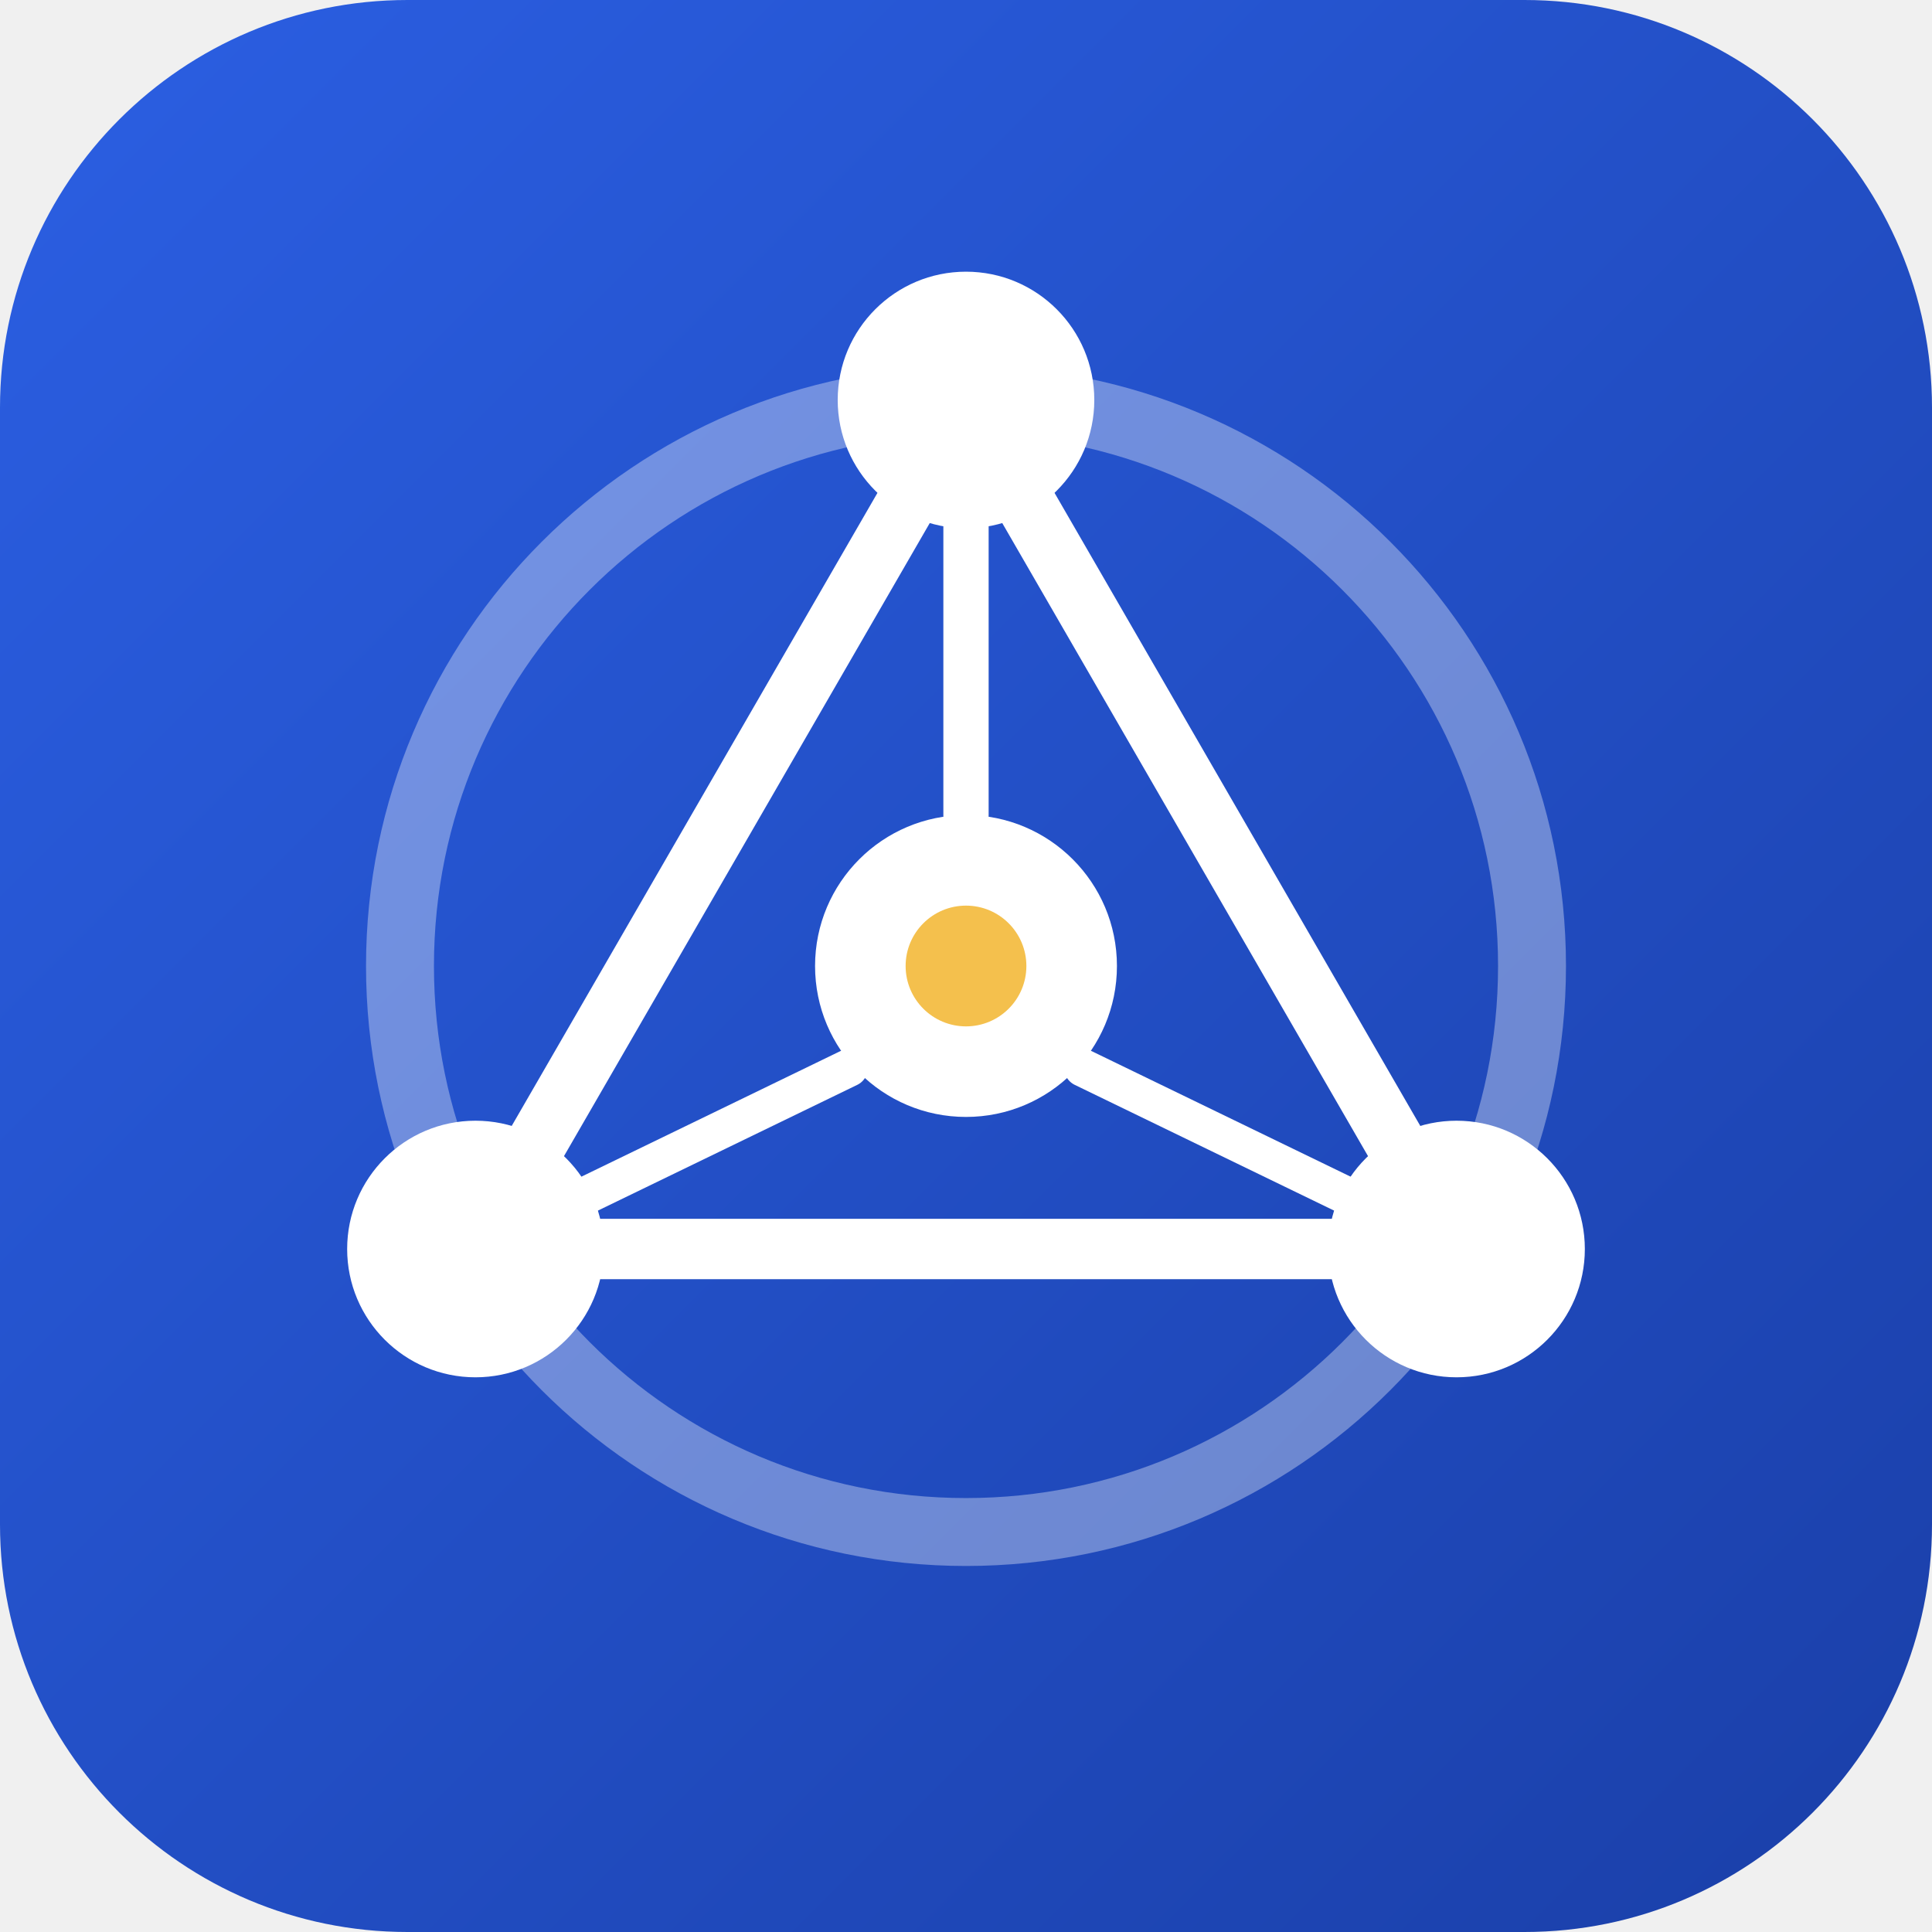
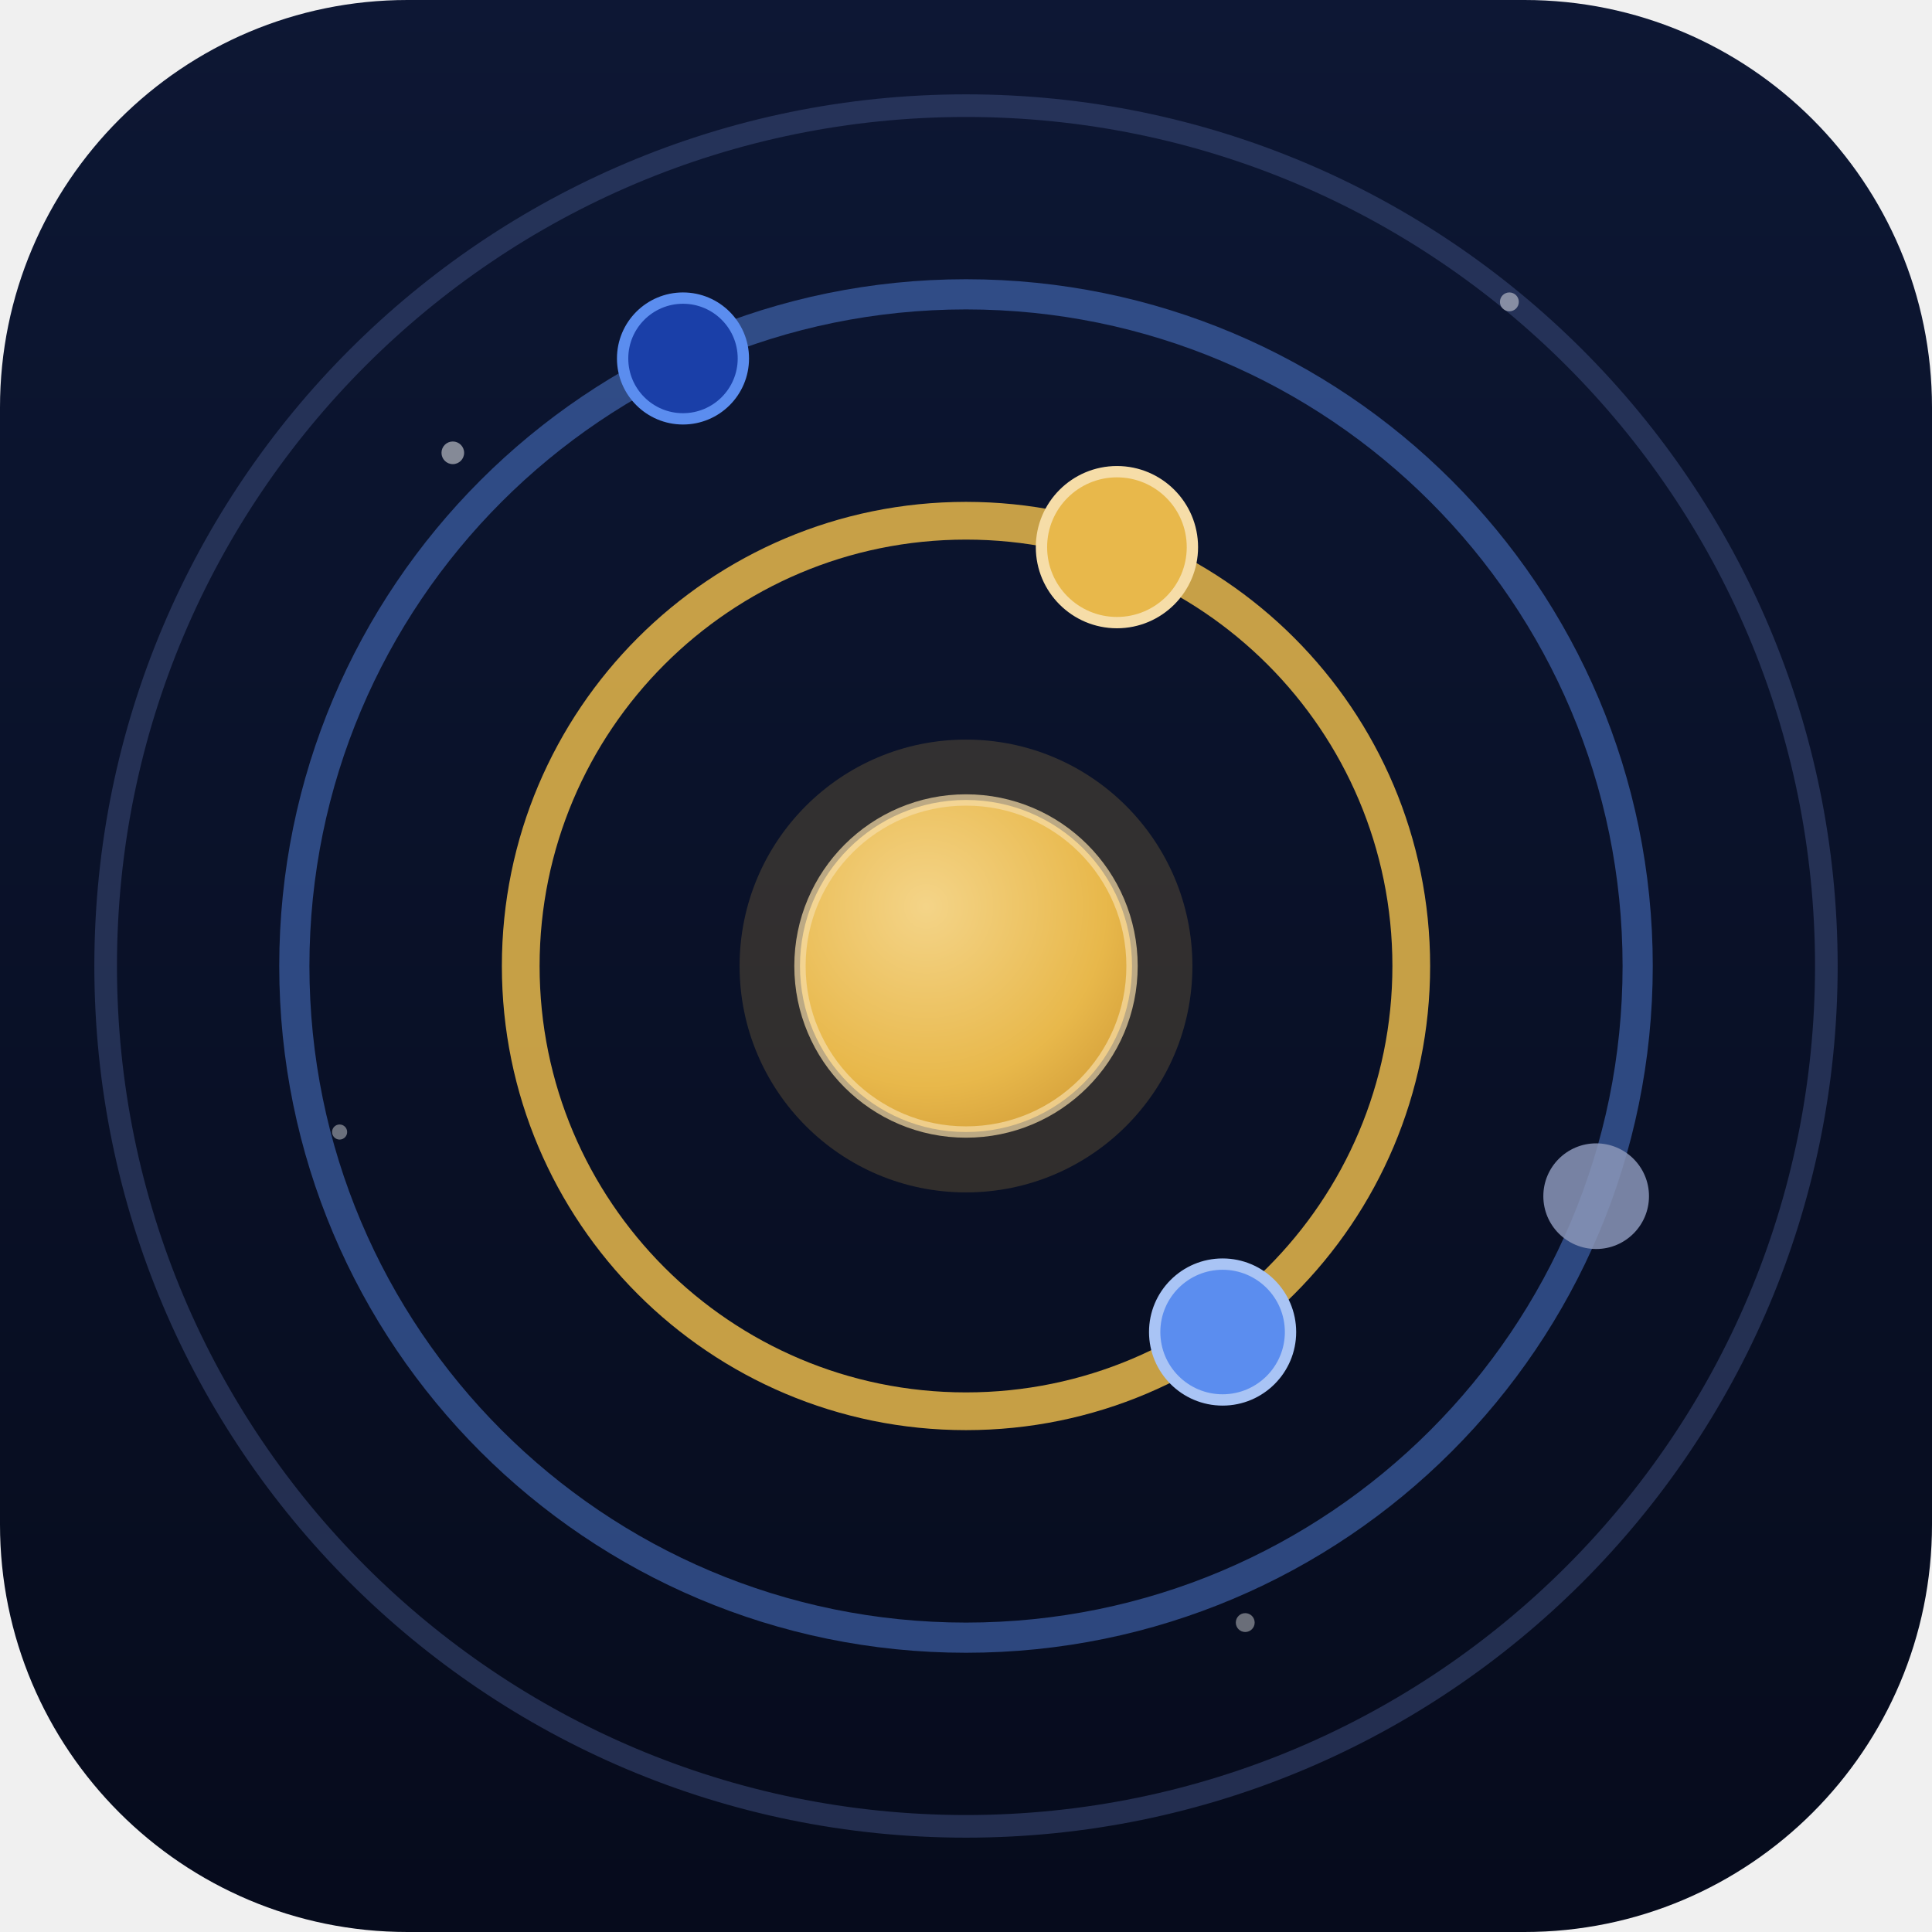
<svg xmlns="http://www.w3.org/2000/svg" width="512" height="512" viewBox="0 0 512 512">
  <defs>
-     <linearGradient id="bg3" x1="0" y1="0" x2="1" y2="1">
-       <stop offset="0%" stop-color="#2B5FE3" />
-       <stop offset="100%" stop-color="#1A3FA8" />
+     <linearGradient id="sky" x1="0" y1="0" x2="0" y2="1">
+       <stop offset="0%" stop-color="#0D1734" />
+       <stop offset="100%" stop-color="#060B1C" />
    </linearGradient>
+     <radialGradient id="gold" cx="0.38" cy="0.32" r="0.9">
+       <stop offset="0%" stop-color="#F4D488" />
+       <stop offset="60%" stop-color="#E8B84B" />
+       <stop offset="100%" stop-color="#C99230" />
+     </radialGradient>
  </defs>
-   <rect width="512" height="512" rx="108" fill="url(#bg3)" />
-   <circle cx="256" cy="256" r="150" fill="none" stroke="#FFFFFF" stroke-width="18" opacity="0.35" />
-   <circle cx="256" cy="106" r="34" fill="#FFFFFF" />
-   <circle cx="126" cy="331" r="34" fill="#FFFFFF" />
-   <circle cx="386" cy="331" r="34" fill="#FFFFFF" />
-   <line x1="256" y1="106" x2="126" y2="331" stroke="#FFFFFF" stroke-width="16" stroke-linecap="round" />
-   <line x1="256" y1="106" x2="386" y2="331" stroke="#FFFFFF" stroke-width="16" stroke-linecap="round" />
-   <line x1="126" y1="331" x2="386" y2="331" stroke="#FFFFFF" stroke-width="16" stroke-linecap="round" />
-   <circle cx="256" cy="256" r="40" fill="#FFFFFF" />
-   <circle cx="256" cy="256" r="16" fill="#F4C04D" />
-   <line x1="256" y1="106" x2="256" y2="216" stroke="#FFFFFF" stroke-width="12" stroke-linecap="round" />
-   <line x1="126" y1="331" x2="225" y2="283" stroke="#FFFFFF" stroke-width="10" stroke-linecap="round" />
-   <line x1="386" y1="331" x2="287" y2="283" stroke="#FFFFFF" stroke-width="10" stroke-linecap="round" />
+   <rect width="512" height="512" rx="108" fill="url(#sky)" />
+   <circle cx="256" cy="256" r="118" fill="none" stroke="#E8B84B" stroke-width="10" opacity="0.85" />
+   <circle cx="256" cy="256" r="178" fill="none" stroke="#5B8DEF" stroke-width="8" opacity="0.45" />
+   <circle cx="256" cy="256" r="228" fill="none" stroke="#3A4A78" stroke-width="6" opacity="0.55" />
+   <circle cx="296" cy="145" r="20" fill="#E8B84B" stroke="#F6DDA8" stroke-width="3" />
+   <circle cx="324" cy="353" r="18" fill="#5B8DEF" stroke="#A9C4F5" stroke-width="3" />
+   <circle cx="423" cy="317" r="14" fill="#8B96B8" opacity="0.85" />
+   <circle cx="181" cy="95" r="16" fill="#1A3FA8" stroke="#5B8DEF" stroke-width="3" />
+   <circle cx="256" cy="256" r="60" fill="#E8B84B" opacity="0.18" />
+   <circle cx="256" cy="256" r="44" fill="url(#gold)" />
+   <circle cx="256" cy="256" r="44" fill="none" stroke="#F6DDA8" stroke-width="3" opacity="0.7" />
+   <circle cx="120" cy="120" r="3" fill="#FFFFFF" opacity="0.5" />
+   <circle cx="400" cy="80" r="2.5" fill="#FFFFFF" opacity="0.45" />
+   <circle cx="90" cy="300" r="2" fill="#FFFFFF" opacity="0.4" />
+   <circle cx="330" cy="430" r="2.5" fill="#FFFFFF" opacity="0.4" />
</svg>
